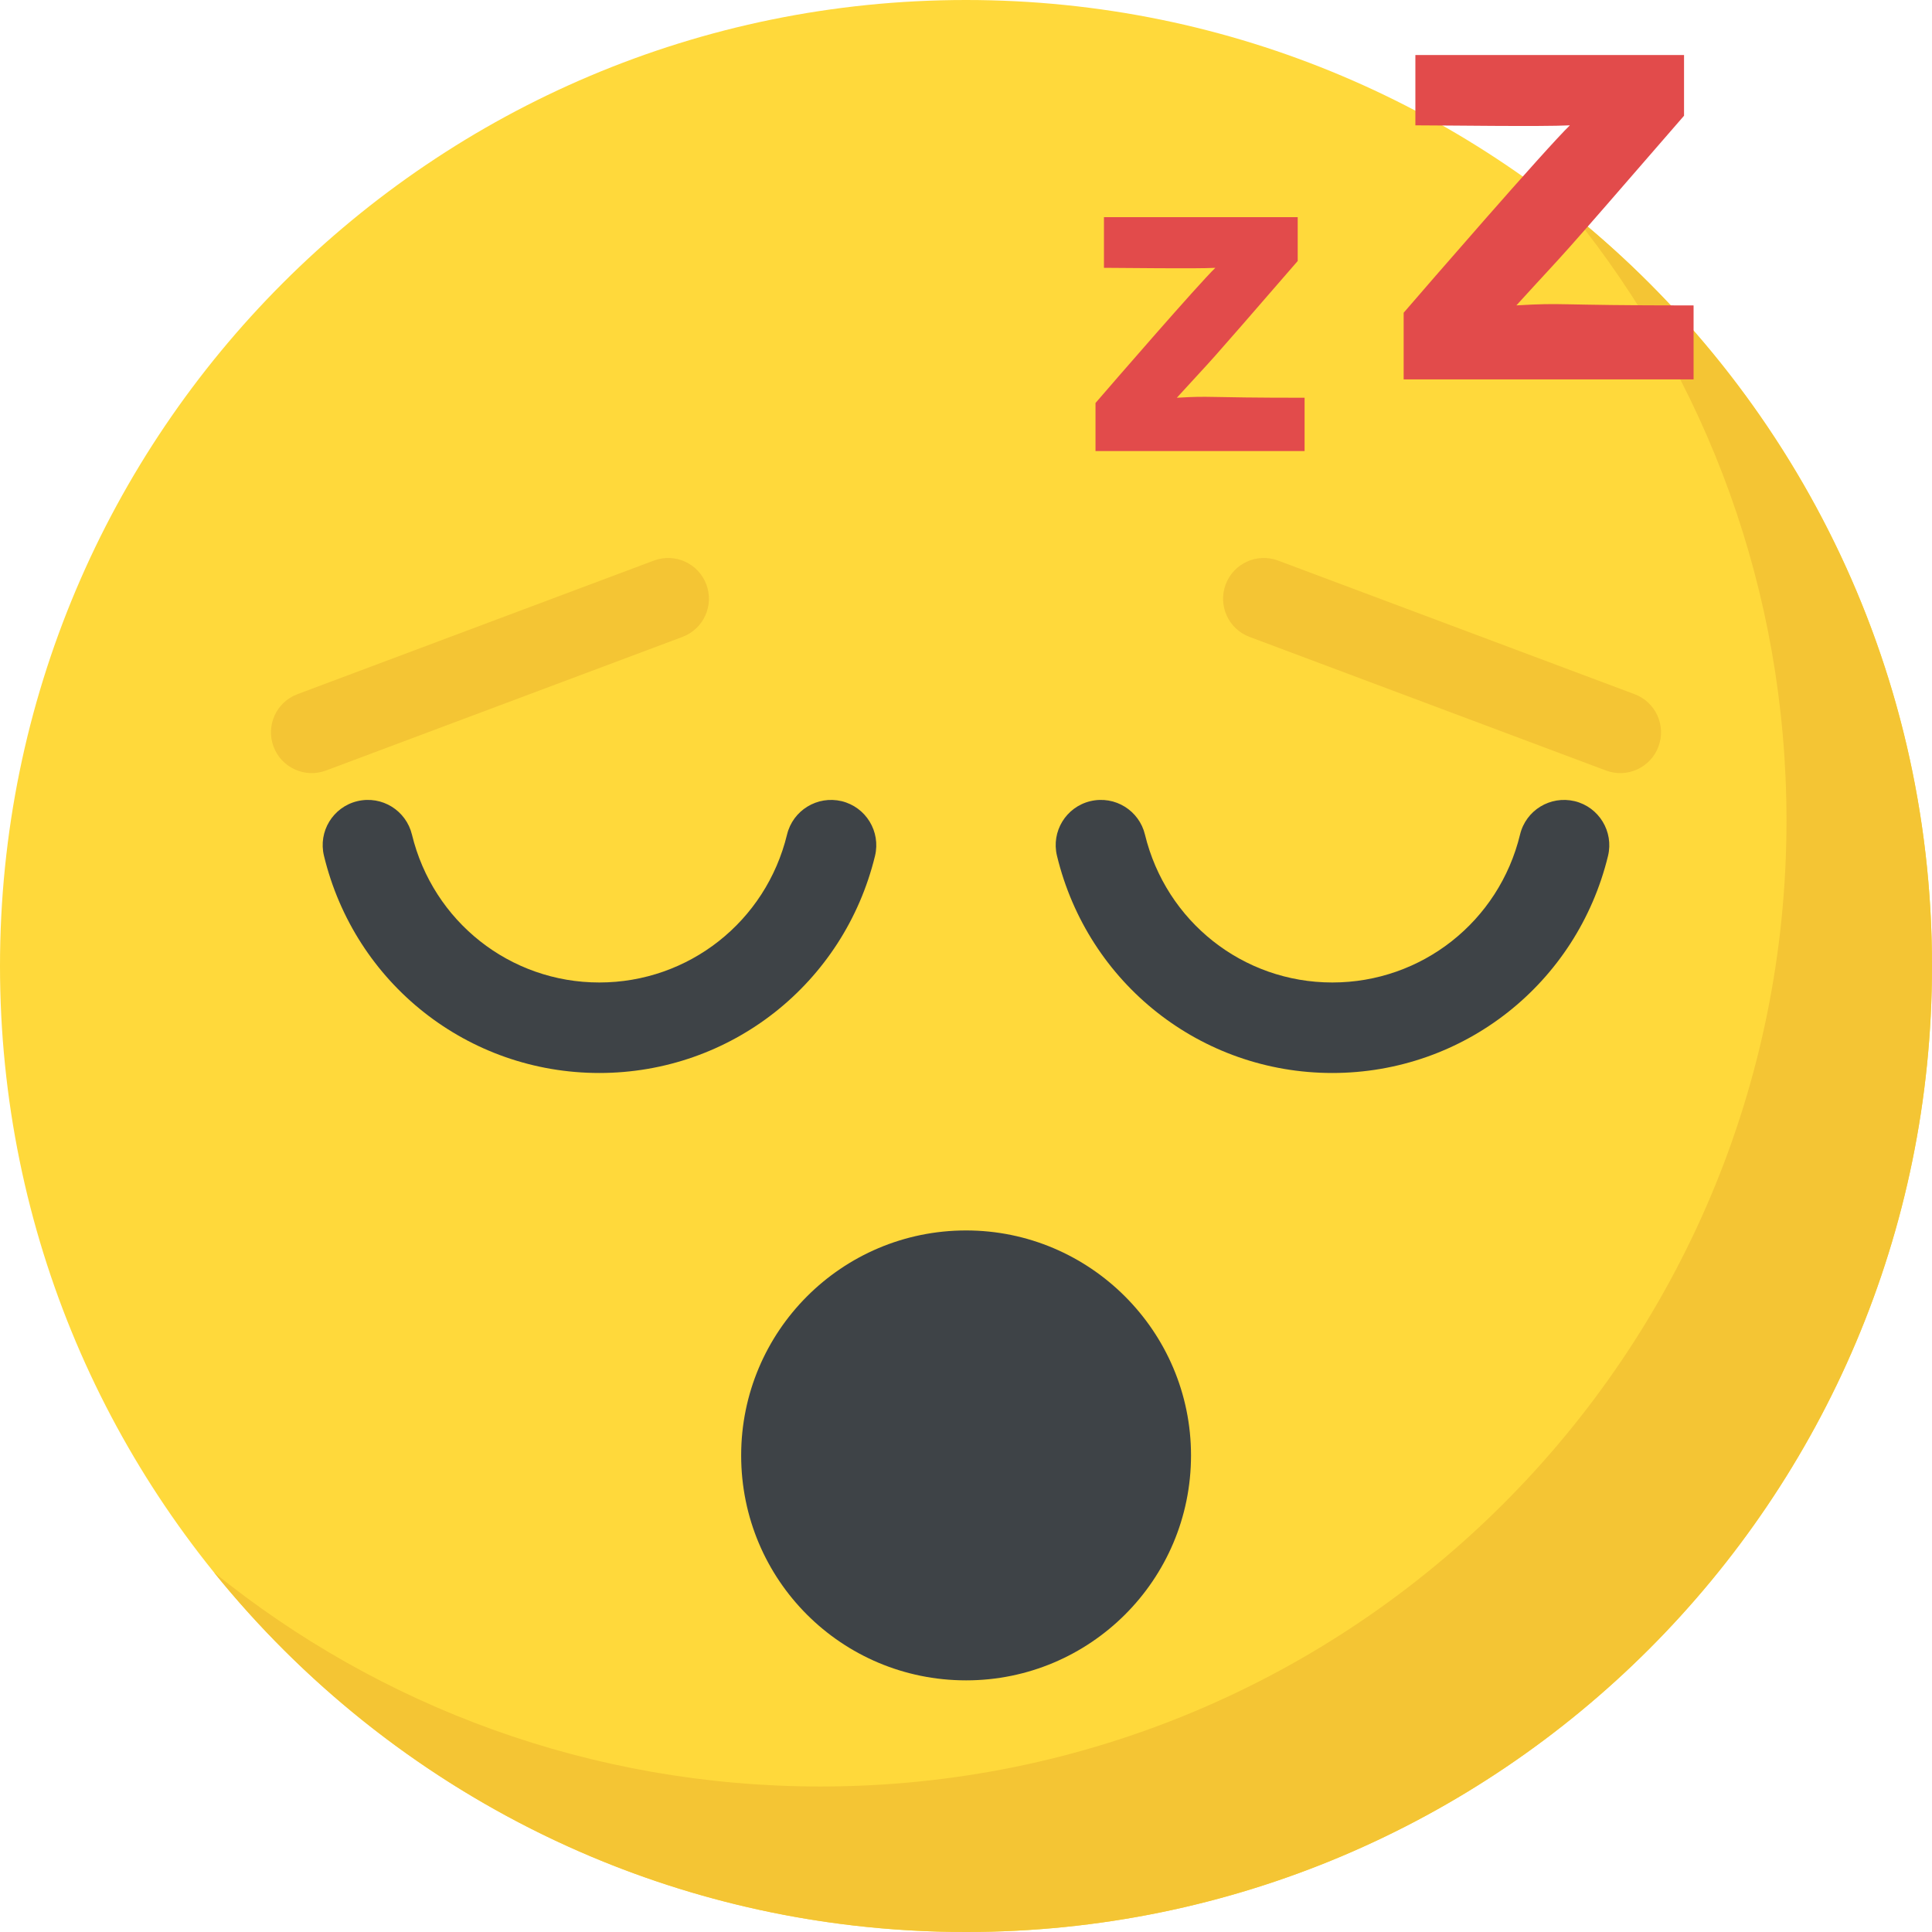
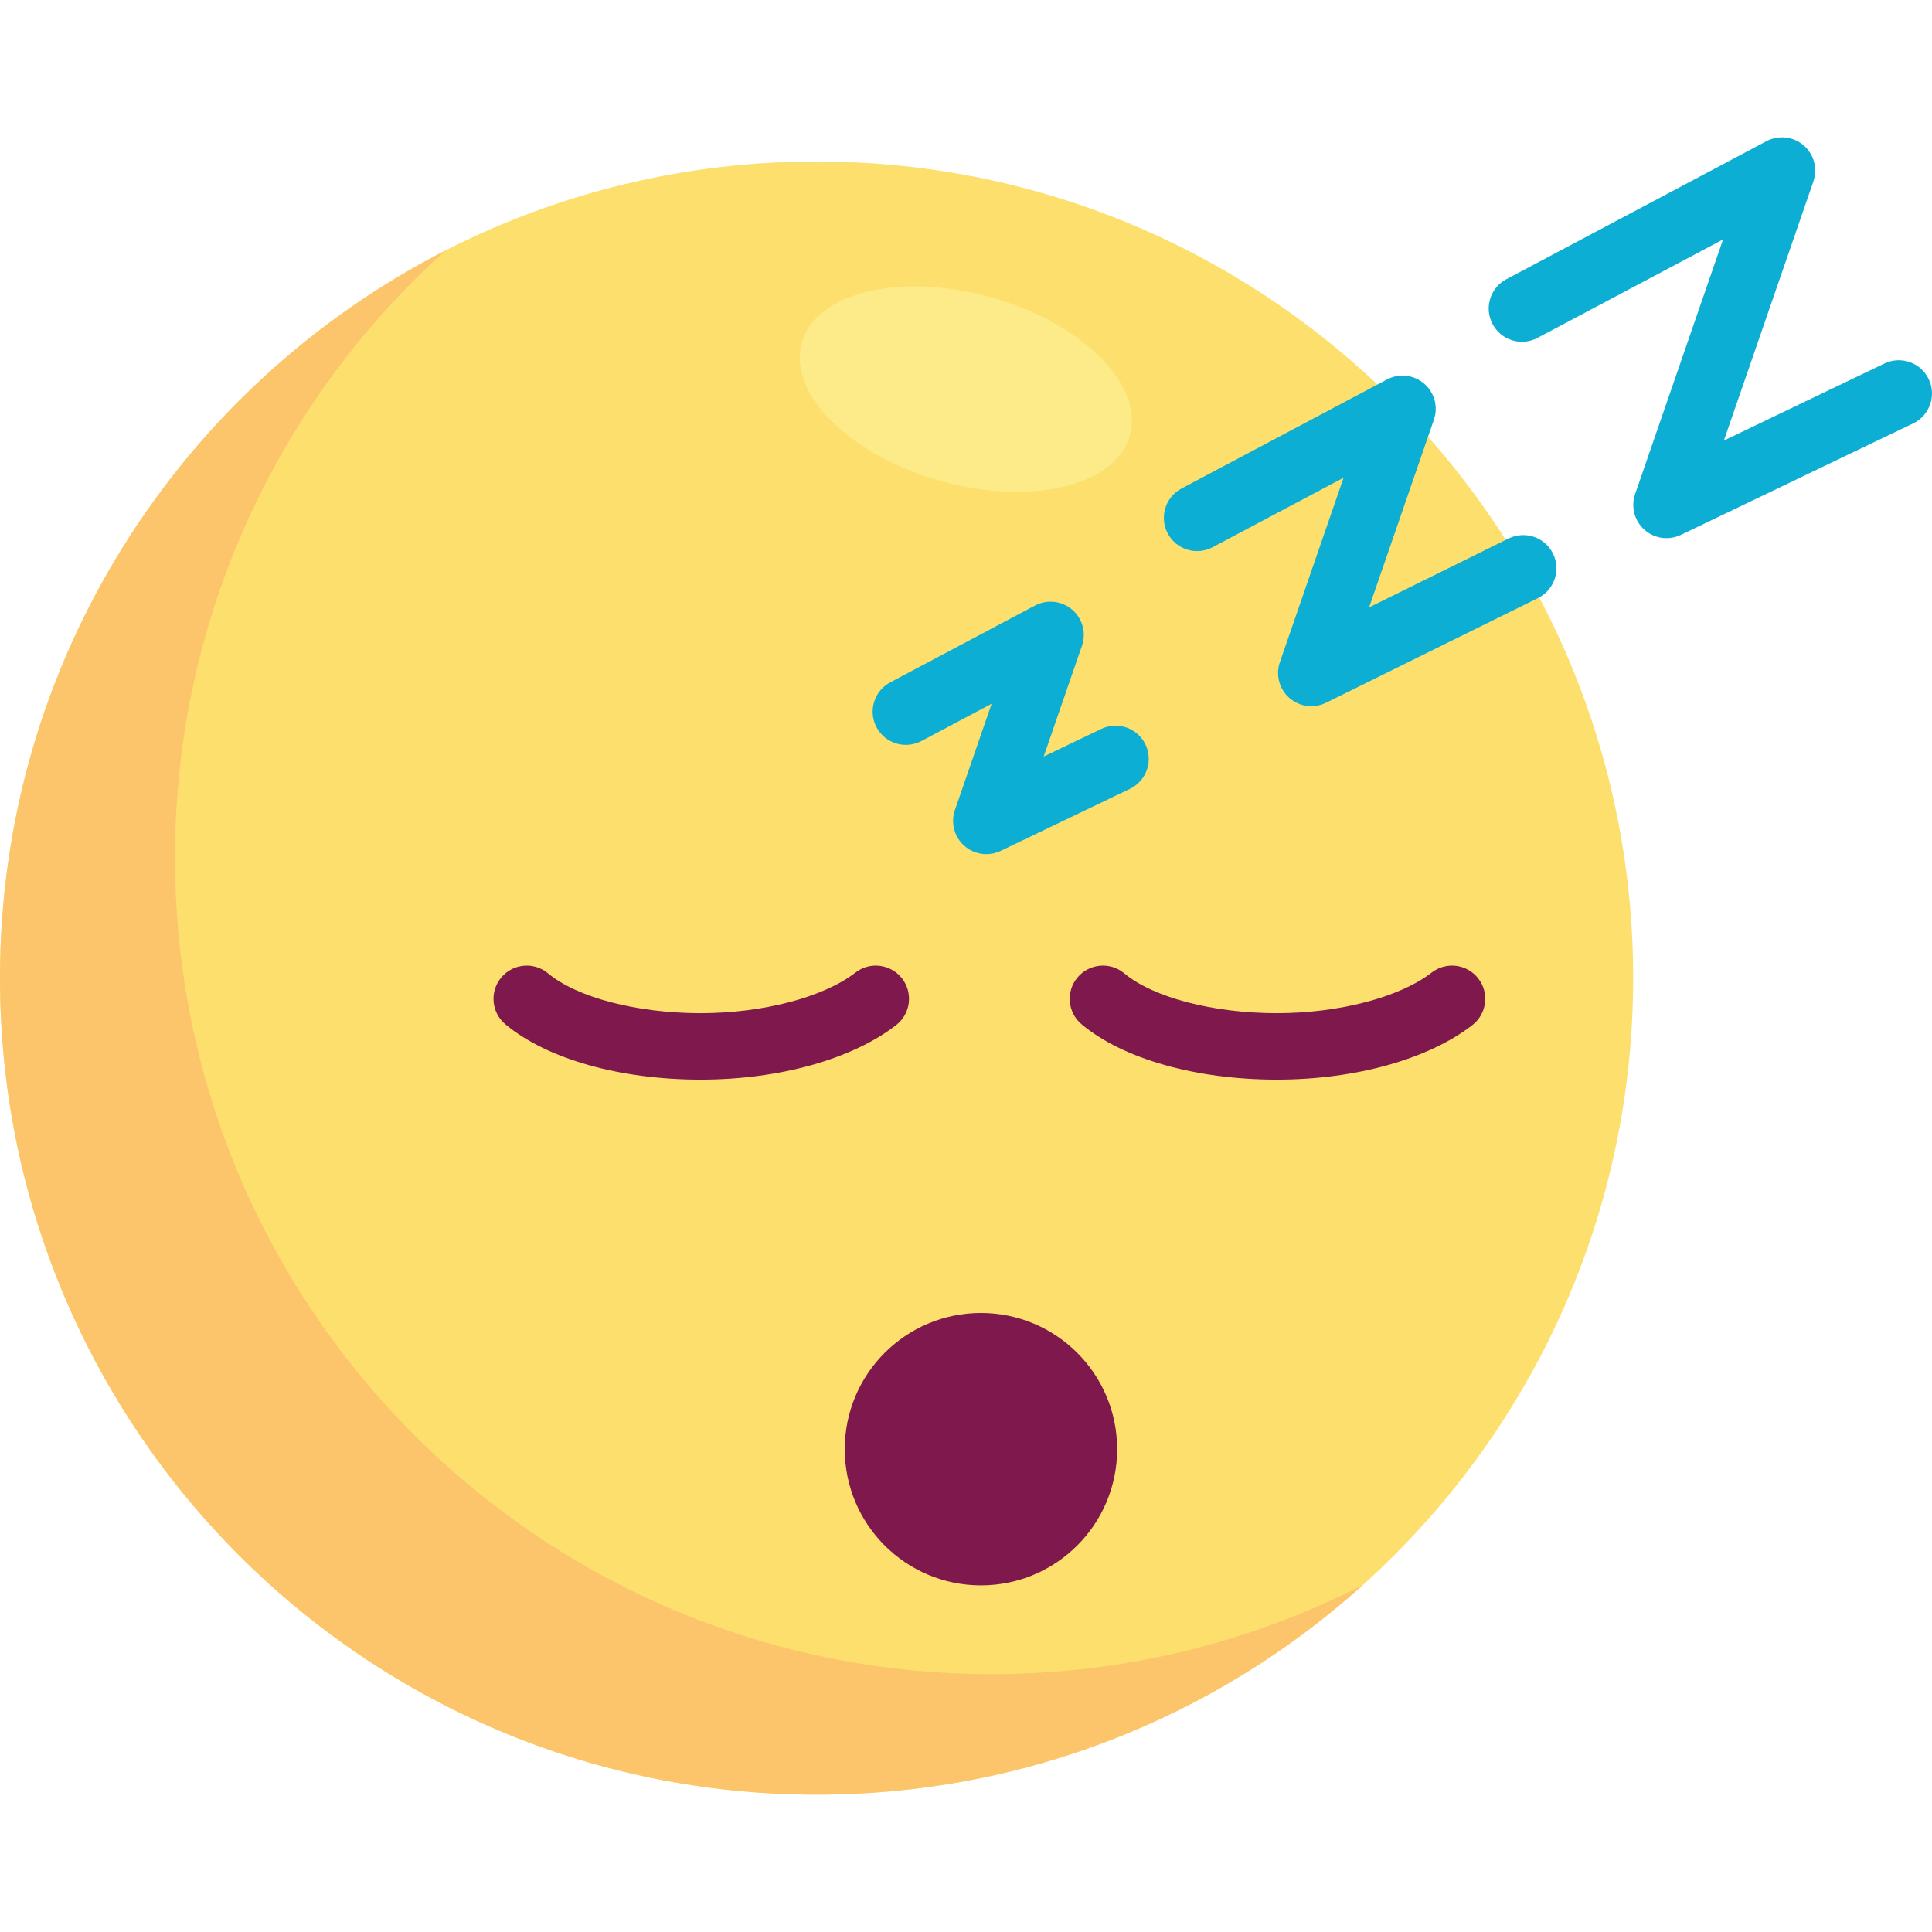
- <svg xmlns="http://www.w3.org/2000/svg" version="1.1" id="Capa_1" x="0px" y="0px" viewBox="0 0 512 512" style="enable-background:new 0 0 512 512;" xml:space="preserve">
-   <circle style="fill:#FFD93B;" cx="256" cy="256" r="256" />
-   <path style="fill:#F4C534;" d="M512,256c0,141.44-114.64,256-256,256c-80.48,0-152.32-37.12-199.28-95.28  c43.92,35.52,99.84,56.72,160.72,56.72c141.36,0,256-114.56,256-256c0-60.88-21.2-116.8-56.72-160.72  C474.8,103.68,512,175.52,512,256z" />
+ <svg xmlns="http://www.w3.org/2000/svg" height="800px" width="800px" version="1.1" id="Layer_1" viewBox="0 0 511.999 511.999" xml:space="preserve">
+   <circle style="fill:#FDDF6D;" cx="216.403" cy="259.198" r="216.403" />
+   <path style="fill:#FCC56B;" d="M262.775,443.654c-119.516,0-216.402-96.886-216.402-216.402c0-63.853,27.661-121.238,71.647-160.848  C47.962,102.225,0,175.11,0,259.198C0,378.714,96.886,475.6,216.402,475.6c55.663,0,106.411-21.023,144.755-55.553  C331.64,435.139,298.203,443.654,262.775,443.654z" />
  <g>
-     <path style="fill:#3E4347;" d="M303.424,221.168c5.6,23.072,26,39.2,49.648,39.2c23.68,0,44.16-16.128,49.76-39.216   c1.552-6.432,8-10.368,14.48-8.832c6.432,1.568,10.384,8.048,8.832,14.496c-8.24,33.872-38.288,57.536-73.072,57.536   c-34.768,0-64.768-23.664-72.96-57.552c-1.568-6.448,2.384-12.928,8.832-14.48C295.536,210.752,301.904,214.848,303.424,221.168z" />
-     <path style="fill:#3E4347;" d="M109.168,221.168c5.6,23.072,26,39.2,49.648,39.2c23.68,0,44.16-16.128,49.76-39.216   c1.568-6.432,8.032-10.368,14.48-8.832c6.432,1.568,10.384,8.048,8.832,14.496c-8.24,33.872-38.288,57.536-73.072,57.536   c-34.768,0-64.768-23.664-72.96-57.552c-1.568-6.448,2.384-12.928,8.832-14.48C101.28,210.752,107.632,214.848,109.168,221.168z" />
-     <path style="fill:#3E4347;" d="M315.632,385.696c0,33.008-26.768,59.616-59.6,59.616c-33.008,0-59.616-26.608-59.616-59.616   c0-32.848,26.608-59.616,59.616-59.616C288.864,326.08,315.632,352.848,315.632,385.696z" />
+     <path style="fill:#7F184C;" d="M185.688,286.109c-21.41,0-40.755-5.478-51.744-14.655c-3.732-3.116-4.23-8.669-1.114-12.4   c3.116-3.73,8.669-4.232,12.4-1.114c7.684,6.417,23.564,10.563,40.458,10.563c16.487,0,32.586-4.225,41.01-10.761   c3.841-2.98,9.37-2.282,12.352,1.559c2.98,3.841,2.282,9.372-1.559,12.352C225.824,280.703,206.457,286.109,185.688,286.109z" />
+     <path style="fill:#7F184C;" d="M338.393,286.109c-21.41,0-40.753-5.478-51.743-14.655c-3.732-3.116-4.23-8.669-1.114-12.4   c3.115-3.73,8.667-4.232,12.4-1.114c7.684,6.417,23.564,10.563,40.456,10.563c16.488,0,32.587-4.225,41.012-10.761   c3.841-2.98,9.372-2.282,12.352,1.559c2.98,3.841,2.282,9.372-1.559,12.352C378.53,280.703,359.163,286.109,338.393,286.109z" />
+     <circle style="fill:#7F184C;" cx="259.963" cy="384.044" r="36.092" />
  </g>
  <g>
-     <path style="fill:#E24B4B;" d="M345.728,105.408v14.128H290.32V106.8c4.336-5.04,27.136-31.344,31.76-35.824   c-5.312,0.288-23.92,0-29.52,0V57.552h51.344v11.616c-27.28,31.472-20.56,23.648-32.032,36.24   C321.52,104.848,318.032,105.408,345.728,105.408z" />
-     <path style="fill:#E24B4B;" d="M448.816,80.944v19.6h-76.832V82.88c6.016-6.992,37.632-43.456,44.048-49.664   c-7.376,0.384-33.184,0-40.944,0v-18.64h71.2v16.096c-37.84,43.648-28.528,32.784-44.432,50.256   C415.248,80.16,410.4,80.944,448.816,80.944z" />
+     <path style="fill:#0DAED3;" d="M261.385,226.355c-2.119,0-4.213-0.763-5.86-2.231c-2.652-2.363-3.624-6.089-2.464-9.446   l9.73-28.171l-18.598,9.868c-4.295,2.281-9.625,0.644-11.904-3.649c-2.278-4.295-0.646-9.624,3.649-11.904l38.344-20.347   c3.194-1.693,7.102-1.264,9.851,1.088c2.748,2.351,3.778,6.144,2.598,9.562l-10.143,29.364l15.229-7.308   c4.381-2.101,9.642-0.257,11.746,4.128c2.103,4.383,0.256,9.643-4.128,11.746l-34.245,16.433   C263.978,226.071,262.678,226.355,261.385,226.355z" />
+     <path style="fill:#0DAED3;" d="M347.506,187.153c-2.101,0-4.18-0.751-5.822-2.199c-2.679-2.361-3.667-6.104-2.501-9.478   l16.881-48.874l-34.7,18.412c-4.295,2.28-9.625,0.643-11.904-3.649c-2.278-4.295-0.646-9.624,3.649-11.904l54.445-28.889   c3.195-1.693,7.102-1.264,9.851,1.088c2.748,2.351,3.779,6.144,2.598,9.562l-17.179,49.74l36.941-18.248   c4.361-2.153,9.638-0.365,11.792,3.994c2.153,4.36,0.365,9.638-3.994,11.792l-56.158,27.741   C350.165,186.854,348.83,187.153,347.506,187.153z" />
+     <path style="fill:#0DAED3;" d="M441.644,142.617c-2.119,0-4.213-0.763-5.86-2.231c-2.652-2.364-3.624-6.09-2.464-9.446   l23.309-67.486l-49.177,26.093c-4.296,2.28-9.625,0.644-11.904-3.649c-2.278-4.295-0.644-9.624,3.649-11.904l68.922-36.57   c3.195-1.693,7.102-1.264,9.851,1.088c2.749,2.351,3.778,6.144,2.598,9.562l-23.721,68.677l42.535-20.412   c4.379-2.103,9.642-0.257,11.746,4.128c2.103,4.383,0.256,9.643-4.128,11.746l-61.552,29.538   C444.237,142.332,442.936,142.617,441.644,142.617z" />
  </g>
-   <g>
-     <path style="fill:#F4C534;" d="M425.6,204.192l-94.464-35.408c-5.584-2.096-8.416-8.32-6.32-13.904   c2.096-5.584,8.304-8.416,13.904-6.32l94.464,35.408c5.584,2.096,8.416,8.32,6.32,13.904S431.184,206.288,425.6,204.192z" />
-     <path style="fill:#F4C534;" d="M86.4,204.192l94.464-35.408c5.584-2.096,8.416-8.32,6.32-13.904s-8.304-8.416-13.904-6.32   l-94.464,35.408c-5.584,2.096-8.416,8.32-6.32,13.904S80.816,206.288,86.4,204.192z" />
-   </g>
-   <g>
- </g>
-   <g>
- </g>
-   <g>
- </g>
-   <g>
- </g>
-   <g>
- </g>
-   <g>
- </g>
-   <g>
- </g>
-   <g>
- </g>
-   <g>
- </g>
-   <g>
- </g>
-   <g>
- </g>
-   <g>
- </g>
-   <g>
- </g>
-   <g>
- </g>
-   <g>
- </g>
+   <ellipse transform="matrix(0.2723 -0.9622 0.9622 0.2723 87.0308 321.3217)" style="fill:#FCEB88;" cx="255.952" cy="103.122" rx="25.237" ry="45.191" />
</svg>
